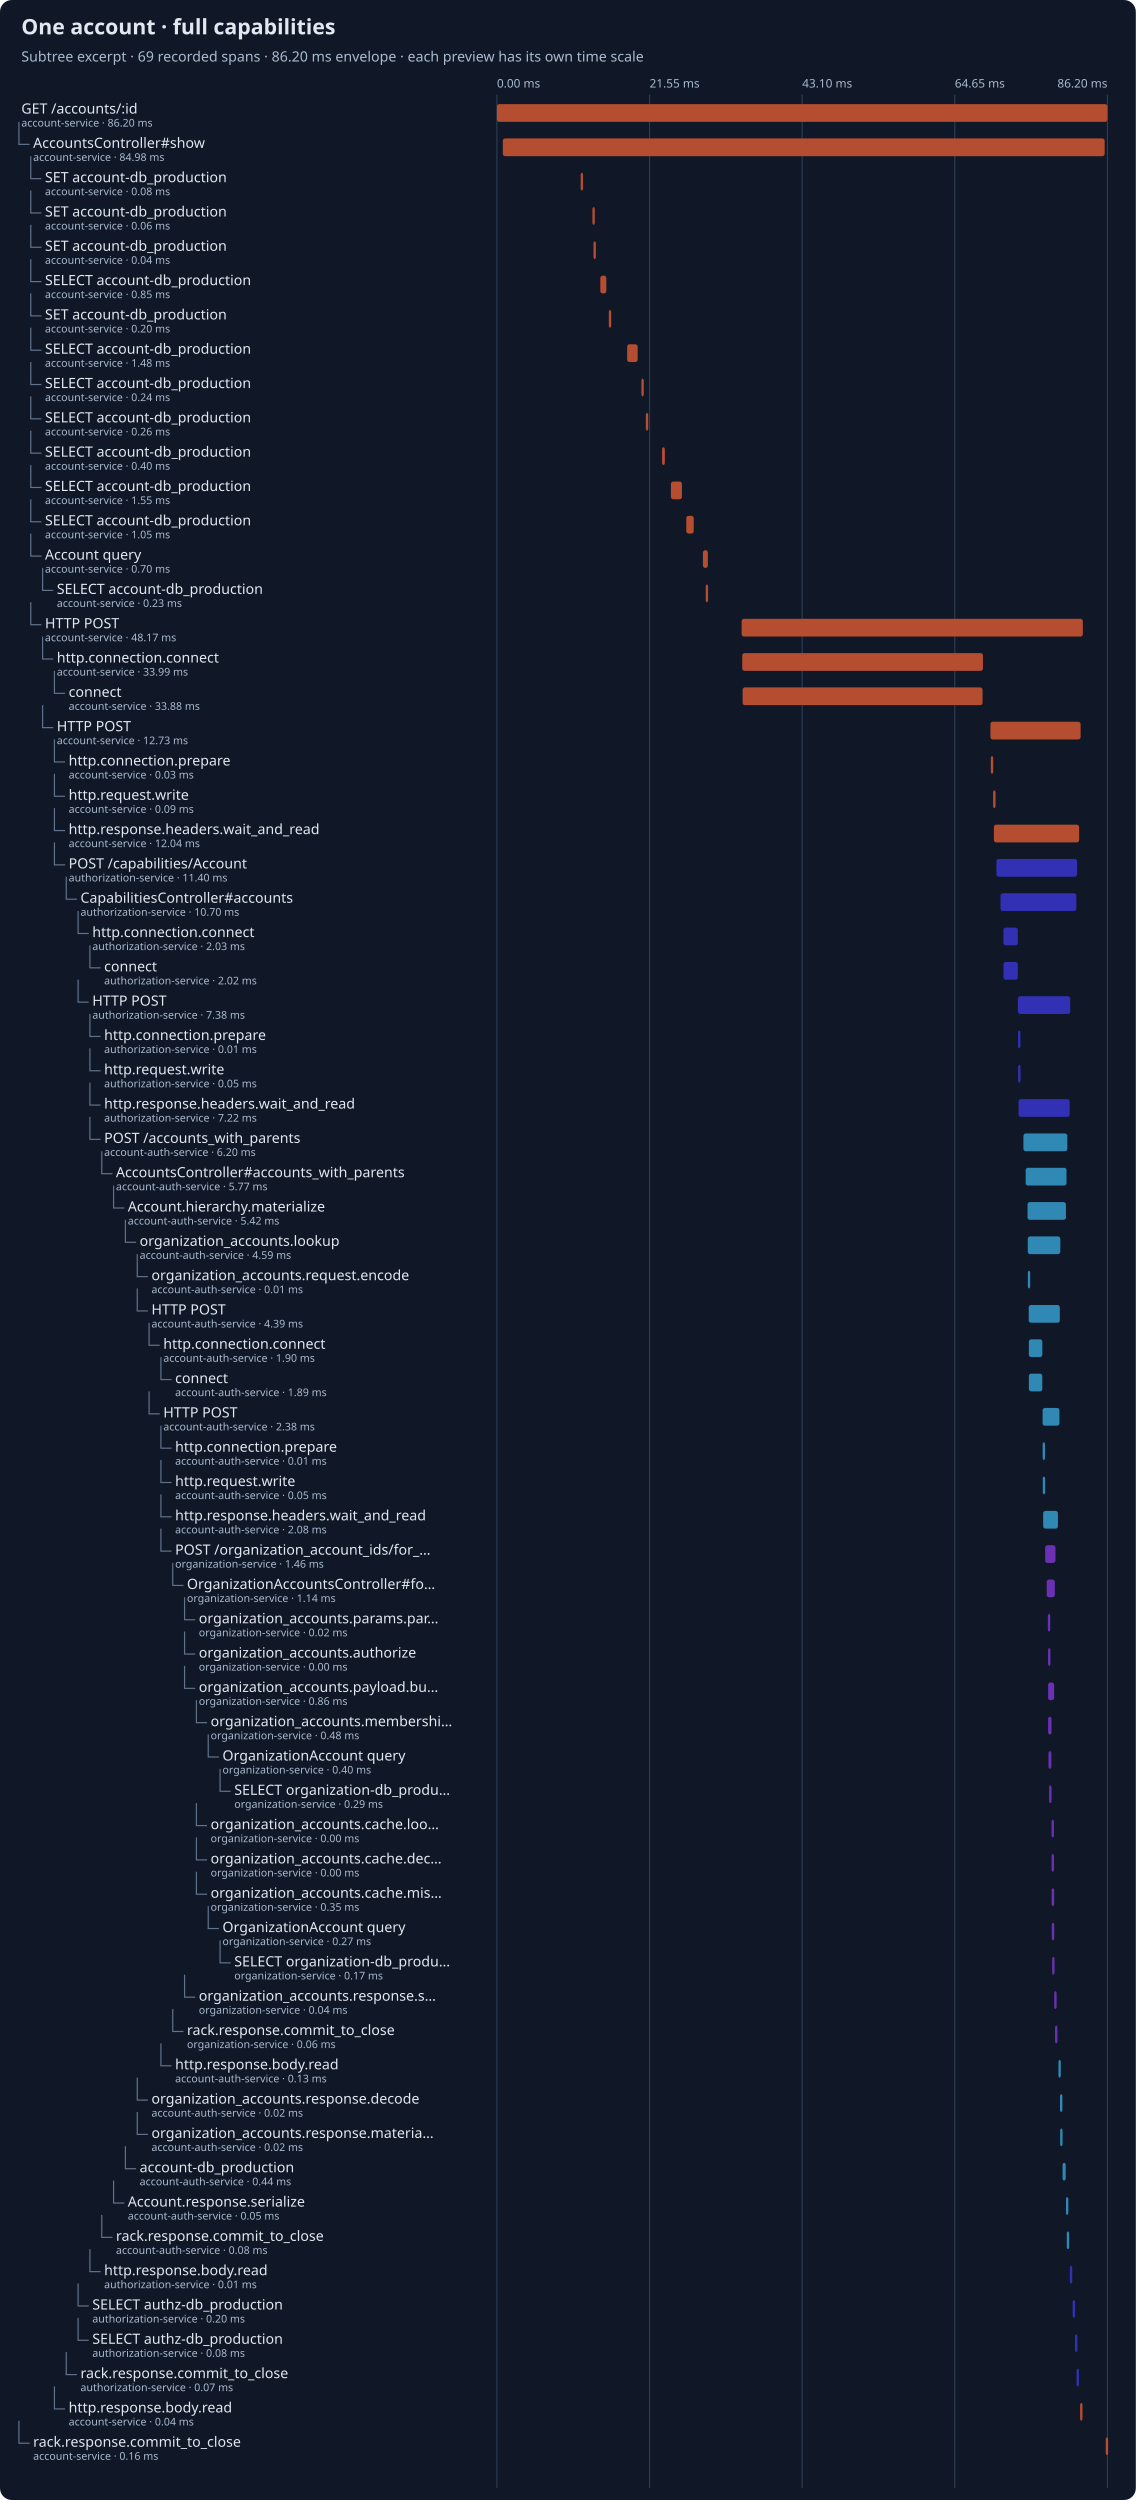
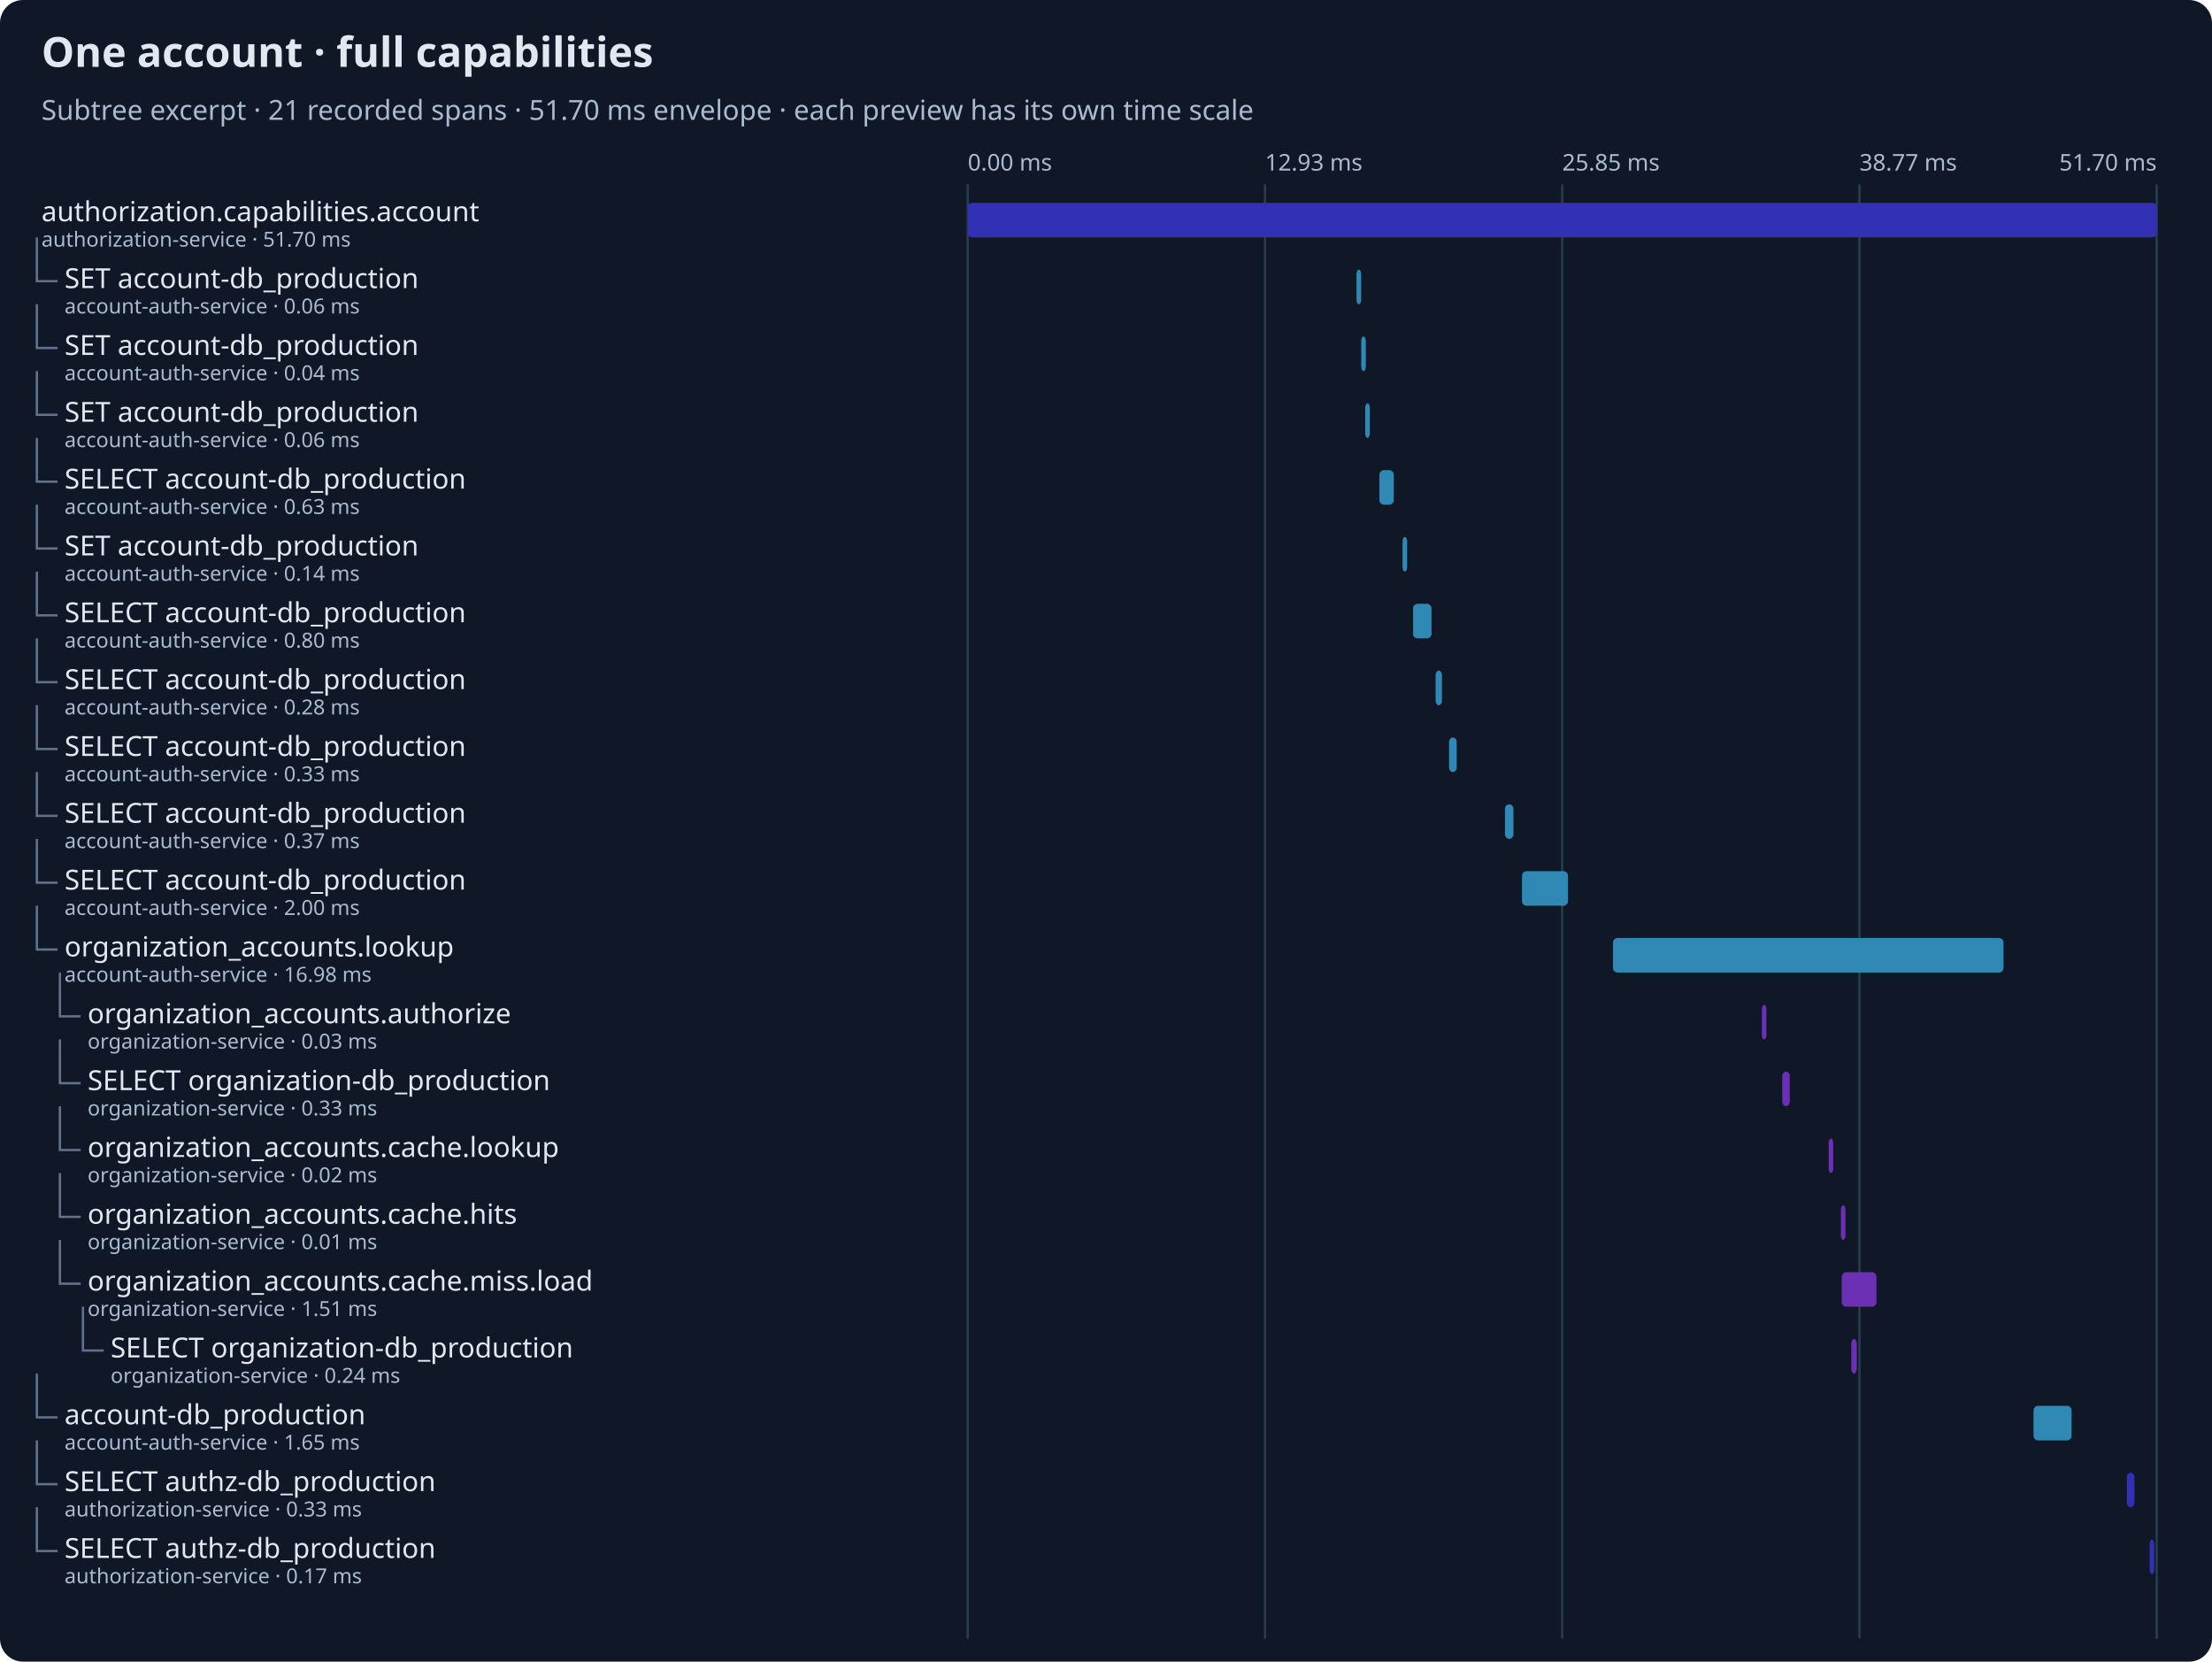
- <svg xmlns="http://www.w3.org/2000/svg" width="960" height="2113" viewBox="0 0 960 2113" role="img" aria-labelledby="title desc">
-   <rect width="960" height="2113" rx="10" fill="#101827" />
+ <svg xmlns="http://www.w3.org/2000/svg" width="960" height="721" viewBox="0 0 960 721" role="img" aria-labelledby="title desc">
+   <rect width="960" height="721" rx="10" fill="#101827" />
  <g font-family="system-ui,sans-serif" fill="#e2e8f0">
    <text x="18" y="29" font-size="18" font-weight="600">One account · full capabilities</text>
-     <text x="18" y="52" font-size="12" fill="#aabbd0">Subtree excerpt · 69 recorded spans · 86.20 ms envelope · each preview has its own time scale</text>
-     <path d="M420 80V2103" stroke="#2b3b50" />
+     <text x="18" y="52" font-size="12" fill="#aabbd0">Subtree excerpt · 21 recorded spans · 51.70 ms envelope · each preview has its own time scale</text>
+     <path d="M420 80V711" stroke="#2b3b50" />
    <text x="420" y="74" text-anchor="start" font-size="10" fill="#aabbd0">0.00 ms</text>
-     <path d="M549 80V2103" stroke="#2b3b50" />
-     <text x="549" y="74" text-anchor="start" font-size="10" fill="#aabbd0">21.55 ms</text>
-     <path d="M678 80V2103" stroke="#2b3b50" />
-     <text x="678" y="74" text-anchor="start" font-size="10" fill="#aabbd0">43.10 ms</text>
-     <path d="M807 80V2103" stroke="#2b3b50" />
-     <text x="807" y="74" text-anchor="start" font-size="10" fill="#aabbd0">64.65 ms</text>
-     <path d="M936 80V2103" stroke="#2b3b50" />
-     <text x="936" y="74" text-anchor="end" font-size="10" fill="#aabbd0">86.20 ms</text>
-     <g data-span-id="f36875c7d79292d1">
-       <text x="18" y="96" font-size="12">GET /accounts/:id</text>
-       <text x="18" y="107" font-size="9" fill="#aabbd0">account-service · 86.20 ms</text>
-       <rect x="420" y="88" width="516" height="15" rx="2" fill="hsl(13 58% 45%)" />
+     <path d="M549 80V711" stroke="#2b3b50" />
+     <text x="549" y="74" text-anchor="start" font-size="10" fill="#aabbd0">12.93 ms</text>
+     <path d="M678 80V711" stroke="#2b3b50" />
+     <text x="678" y="74" text-anchor="start" font-size="10" fill="#aabbd0">25.85 ms</text>
+     <path d="M807 80V711" stroke="#2b3b50" />
+     <text x="807" y="74" text-anchor="start" font-size="10" fill="#aabbd0">38.77 ms</text>
+     <path d="M936 80V711" stroke="#2b3b50" />
+     <text x="936" y="74" text-anchor="end" font-size="10" fill="#aabbd0">51.70 ms</text>
+     <g data-span-id="a94f02fc7565bba9">
+       <text x="18" y="96" font-size="12">authorization.capabilities.account</text>
+       <text x="18" y="107" font-size="9" fill="#aabbd0">authorization-service · 51.70 ms</text>
+       <rect x="420" y="88" width="516" height="15" rx="2" fill="hsl(241 58% 45%)" />
    </g>
    <path d="M16 103V122H25" stroke="#61738c" fill="none" />
-     <g data-span-id="35c8a72dd796ece8">
-       <text x="28" y="125" font-size="12">AccountsController#show</text>
-       <text x="28" y="136" font-size="9" fill="#aabbd0">account-service · 84.98 ms</text>
-       <rect x="424.986" y="117" width="508.685" height="15" rx="2" fill="hsl(13 58% 45%)" />
+     <g data-span-id="699035c6f50df707">
+       <text x="28" y="125" font-size="12">SET account-db_production</text>
+       <text x="28" y="136" font-size="9" fill="#aabbd0">account-auth-service · 0.06 ms</text>
+       <rect x="588.723" y="117" width="2" height="15" rx="2" fill="hsl(200 58% 45%)" />
    </g>
-     <path d="M26 132V151H35" stroke="#61738c" fill="none" />
-     <g data-span-id="6c4e1245e60f3fdc">
-       <text x="38" y="154" font-size="12">SET account-db_production</text>
-       <text x="38" y="165" font-size="9" fill="#aabbd0">account-service · 0.08 ms</text>
-       <rect x="490.803" y="146" width="2" height="15" rx="2" fill="hsl(13 58% 45%)" />
+     <path d="M16 132V151H25" stroke="#61738c" fill="none" />
+     <g data-span-id="78a8ea0c60bd0875">
+       <text x="28" y="154" font-size="12">SET account-db_production</text>
+       <text x="28" y="165" font-size="9" fill="#aabbd0">account-auth-service · 0.04 ms</text>
+       <rect x="590.759" y="146" width="2" height="15" rx="2" fill="hsl(200 58% 45%)" />
    </g>
-     <path d="M26 161V180H35" stroke="#61738c" fill="none" />
-     <g data-span-id="a217fa21750405fe">
-       <text x="38" y="183" font-size="12">SET account-db_production</text>
-       <text x="38" y="194" font-size="9" fill="#aabbd0">account-service · 0.06 ms</text>
-       <rect x="500.721" y="175" width="2" height="15" rx="2" fill="hsl(13 58% 45%)" />
+     <path d="M16 161V180H25" stroke="#61738c" fill="none" />
+     <g data-span-id="362350e17f6a2dad">
+       <text x="28" y="183" font-size="12">SET account-db_production</text>
+       <text x="28" y="194" font-size="9" fill="#aabbd0">account-auth-service · 0.06 ms</text>
+       <rect x="592.496" y="175" width="2" height="15" rx="2" fill="hsl(200 58% 45%)" />
    </g>
-     <path d="M26 190V209H35" stroke="#61738c" fill="none" />
-     <g data-span-id="d9161f12a6a616f3">
-       <text x="38" y="212" font-size="12">SET account-db_production</text>
-       <text x="38" y="223" font-size="9" fill="#aabbd0">account-service · 0.04 ms</text>
-       <rect x="501.631" y="204" width="2" height="15" rx="2" fill="hsl(13 58% 45%)" />
+     <path d="M16 190V209H25" stroke="#61738c" fill="none" />
+     <g data-span-id="1b8dd988fba44ba9">
+       <text x="28" y="212" font-size="12">SELECT account-db_production</text>
+       <text x="28" y="223" font-size="9" fill="#aabbd0">account-auth-service · 0.63 ms</text>
+       <rect x="598.664" y="204" width="6.238" height="15" rx="2" fill="hsl(200 58% 45%)" />
    </g>
-     <path d="M26 219V238H35" stroke="#61738c" fill="none" />
-     <g data-span-id="ee17707c9c4c8c49">
-       <text x="38" y="241" font-size="12">SELECT account-db_production</text>
-       <text x="38" y="252" font-size="9" fill="#aabbd0">account-service · 0.85 ms</text>
-       <rect x="507.378" y="233" width="5.088" height="15" rx="2" fill="hsl(13 58% 45%)" />
+     <path d="M16 219V238H25" stroke="#61738c" fill="none" />
+     <g data-span-id="b19a193dd47714b9">
+       <text x="28" y="241" font-size="12">SET account-db_production</text>
+       <text x="28" y="252" font-size="9" fill="#aabbd0">account-auth-service · 0.14 ms</text>
+       <rect x="608.694" y="233" width="2" height="15" rx="2" fill="hsl(200 58% 45%)" />
    </g>
-     <path d="M26 248V267H35" stroke="#61738c" fill="none" />
-     <g data-span-id="13819f78b72cb6ed">
-       <text x="38" y="270" font-size="12">SET account-db_production</text>
-       <text x="38" y="281" font-size="9" fill="#aabbd0">account-service · 0.20 ms</text>
-       <rect x="514.585" y="262" width="2" height="15" rx="2" fill="hsl(13 58% 45%)" />
+     <path d="M16 248V267H25" stroke="#61738c" fill="none" />
+     <g data-span-id="913bf8ad6c87cbb6">
+       <text x="28" y="270" font-size="12">SELECT account-db_production</text>
+       <text x="28" y="281" font-size="9" fill="#aabbd0">account-auth-service · 0.80 ms</text>
+       <rect x="613.265" y="262" width="7.995" height="15" rx="2" fill="hsl(200 58% 45%)" />
    </g>
-     <path d="M26 277V296H35" stroke="#61738c" fill="none" />
-     <g data-span-id="a38bca63abdad758">
-       <text x="38" y="299" font-size="12">SELECT account-db_production</text>
-       <text x="38" y="310" font-size="9" fill="#aabbd0">account-service · 1.48 ms</text>
-       <rect x="530.083" y="291" width="8.877" height="15" rx="2" fill="hsl(13 58% 45%)" />
+     <path d="M16 277V296H25" stroke="#61738c" fill="none" />
+     <g data-span-id="eccb7b400e63ad18">
+       <text x="28" y="299" font-size="12">SELECT account-db_production</text>
+       <text x="28" y="310" font-size="9" fill="#aabbd0">account-auth-service · 0.28 ms</text>
+       <rect x="623.046" y="291" width="2.755" height="15" rx="2" fill="hsl(200 58% 45%)" />
    </g>
-     <path d="M26 306V325H35" stroke="#61738c" fill="none" />
-     <g data-span-id="ad85777d215f1d19">
-       <text x="38" y="328" font-size="12">SELECT account-db_production</text>
-       <text x="38" y="339" font-size="9" fill="#aabbd0">account-service · 0.24 ms</text>
-       <rect x="542.115" y="320" width="2" height="15" rx="2" fill="hsl(13 58% 45%)" />
+     <path d="M16 306V325H25" stroke="#61738c" fill="none" />
+     <g data-span-id="40430953efe30f78">
+       <text x="28" y="328" font-size="12">SELECT account-db_production</text>
+       <text x="28" y="339" font-size="9" fill="#aabbd0">account-auth-service · 0.33 ms</text>
+       <rect x="628.885" y="320" width="3.314" height="15" rx="2" fill="hsl(200 58% 45%)" />
    </g>
-     <path d="M26 335V354H35" stroke="#61738c" fill="none" />
-     <g data-span-id="b71142d4879326e8">
-       <text x="38" y="357" font-size="12">SELECT account-db_production</text>
-       <text x="38" y="368" font-size="9" fill="#aabbd0">account-service · 0.26 ms</text>
-       <rect x="545.85" y="349" width="2" height="15" rx="2" fill="hsl(13 58% 45%)" />
+     <path d="M16 335V354H25" stroke="#61738c" fill="none" />
+     <g data-span-id="6821fba6d01db085">
+       <text x="28" y="357" font-size="12">SELECT account-db_production</text>
+       <text x="28" y="368" font-size="9" fill="#aabbd0">account-auth-service · 0.37 ms</text>
+       <rect x="653.148" y="349" width="3.693" height="15" rx="2" fill="hsl(200 58% 45%)" />
    </g>
-     <path d="M26 364V383H35" stroke="#61738c" fill="none" />
-     <g data-span-id="f879a5fa6651da20">
-       <text x="38" y="386" font-size="12">SELECT account-db_production</text>
-       <text x="38" y="397" font-size="9" fill="#aabbd0">account-service · 0.40 ms</text>
-       <rect x="559.552" y="378" width="2.4" height="15" rx="2" fill="hsl(13 58% 45%)" />
+     <path d="M16 364V383H25" stroke="#61738c" fill="none" />
+     <g data-span-id="e2e4baea51be64d4">
+       <text x="28" y="386" font-size="12">SELECT account-db_production</text>
+       <text x="28" y="397" font-size="9" fill="#aabbd0">account-auth-service · 2.00 ms</text>
+       <rect x="660.544" y="378" width="19.971" height="15" rx="2" fill="hsl(200 58% 45%)" />
    </g>
-     <path d="M26 393V412H35" stroke="#61738c" fill="none" />
-     <g data-span-id="9c54b7908ad95594">
-       <text x="38" y="415" font-size="12">SELECT account-db_production</text>
-       <text x="38" y="426" font-size="9" fill="#aabbd0">account-service · 1.55 ms</text>
-       <rect x="567.064" y="407" width="9.302" height="15" rx="2" fill="hsl(13 58% 45%)" />
+     <path d="M16 393V412H25" stroke="#61738c" fill="none" />
+     <g data-span-id="ef3147f9beebd189">
+       <text x="28" y="415" font-size="12">organization_accounts.lookup</text>
+       <text x="28" y="426" font-size="9" fill="#aabbd0">account-auth-service · 16.98 ms</text>
+       <rect x="700.027" y="407" width="169.502" height="15" rx="2" fill="hsl(200 58% 45%)" />
    </g>
    <path d="M26 422V441H35" stroke="#61738c" fill="none" />
-     <g data-span-id="4da0c21d3e797f87">
-       <text x="38" y="444" font-size="12">SELECT account-db_production</text>
-       <text x="38" y="455" font-size="9" fill="#aabbd0">account-service · 1.05 ms</text>
-       <rect x="580.03" y="436" width="6.309" height="15" rx="2" fill="hsl(13 58% 45%)" />
+     <g data-span-id="793a6943163428f3">
+       <text x="38" y="444" font-size="12">organization_accounts.authorize</text>
+       <text x="38" y="455" font-size="9" fill="#aabbd0">organization-service · 0.03 ms</text>
+       <rect x="764.632" y="436" width="2" height="15" rx="2" fill="hsl(267 58% 45%)" />
    </g>
    <path d="M26 451V470H35" stroke="#61738c" fill="none" />
-     <g data-span-id="3373cbc5b6bd57af">
-       <text x="38" y="473" font-size="12">Account query</text>
-       <text x="38" y="484" font-size="9" fill="#aabbd0">account-service · 0.70 ms</text>
-       <rect x="594.127" y="465" width="4.166" height="15" rx="2" fill="hsl(13 58% 45%)" />
+     <g data-span-id="163772af2f631d76">
+       <text x="38" y="473" font-size="12">SELECT organization-db_production</text>
+       <text x="38" y="484" font-size="9" fill="#aabbd0">organization-service · 0.33 ms</text>
+       <rect x="773.485" y="465" width="3.284" height="15" rx="2" fill="hsl(267 58% 45%)" />
    </g>
-     <path d="M36 480V499H45" stroke="#61738c" fill="none" />
-     <g data-span-id="bbbb26600af62eb4">
-       <text x="48" y="502" font-size="12">SELECT account-db_production</text>
-       <text x="48" y="513" font-size="9" fill="#aabbd0">account-service · 0.23 ms</text>
-       <rect x="596.48" y="494" width="2" height="15" rx="2" fill="hsl(13 58% 45%)" />
+     <path d="M26 480V499H35" stroke="#61738c" fill="none" />
+     <g data-span-id="b8d79dd5e357b6e4">
+       <text x="38" y="502" font-size="12">organization_accounts.cache.lookup</text>
+       <text x="38" y="513" font-size="9" fill="#aabbd0">organization-service · 0.02 ms</text>
+       <rect x="793.626" y="494" width="2" height="15" rx="2" fill="hsl(267 58% 45%)" />
    </g>
    <path d="M26 509V528H35" stroke="#61738c" fill="none" />
-     <g data-span-id="1992607dd992890d">
-       <text x="38" y="531" font-size="12">HTTP POST</text>
-       <text x="38" y="542" font-size="9" fill="#aabbd0">account-service · 48.17 ms</text>
-       <rect x="626.847" y="523" width="288.376" height="15" rx="2" fill="hsl(13 58% 45%)" />
+     <g data-span-id="d245ea217006f48e">
+       <text x="38" y="531" font-size="12">organization_accounts.cache.hits</text>
+       <text x="38" y="542" font-size="9" fill="#aabbd0">organization-service · 0.01 ms</text>
+       <rect x="798.926" y="523" width="2" height="15" rx="2" fill="hsl(267 58% 45%)" />
    </g>
-     <path d="M36 538V557H45" stroke="#61738c" fill="none" />
-     <g data-span-id="20ca959432396c94">
-       <text x="48" y="560" font-size="12">http.connection.connect</text>
-       <text x="48" y="571" font-size="9" fill="#aabbd0">account-service · 33.99 ms</text>
-       <rect x="627.349" y="552" width="203.464" height="15" rx="2" fill="hsl(13 58% 45%)" />
+     <path d="M26 538V557H35" stroke="#61738c" fill="none" />
+     <g data-span-id="693610e41be3aecc">
+       <text x="38" y="560" font-size="12">organization_accounts.cache.miss.load</text>
+       <text x="38" y="571" font-size="9" fill="#aabbd0">organization-service · 1.51 ms</text>
+       <rect x="799.315" y="552" width="15.071" height="15" rx="2" fill="hsl(267 58% 45%)" />
    </g>
-     <path d="M46 567V586H55" stroke="#61738c" fill="none" />
-     <g data-span-id="b7886224fd4b90f7">
-       <text x="58" y="589" font-size="12">connect</text>
-       <text x="58" y="600" font-size="9" fill="#aabbd0">account-service · 33.88 ms</text>
-       <rect x="627.655" y="581" width="202.806" height="15" rx="2" fill="hsl(13 58% 45%)" />
+     <path d="M36 567V586H45" stroke="#61738c" fill="none" />
+     <g data-span-id="7176038e28af4f76">
+       <text x="48" y="589" font-size="12">SELECT organization-db_production</text>
+       <text x="48" y="600" font-size="9" fill="#aabbd0">organization-service · 0.24 ms</text>
+       <rect x="803.457" y="581" width="2.385" height="15" rx="2" fill="hsl(267 58% 45%)" />
    </g>
-     <path d="M36 596V615H45" stroke="#61738c" fill="none" />
-     <g data-span-id="79b364b5ed06ab3e">
-       <text x="48" y="618" font-size="12">HTTP POST</text>
-       <text x="48" y="629" font-size="9" fill="#aabbd0">account-service · 12.73 ms</text>
-       <rect x="837.111" y="610" width="76.22" height="15" rx="2" fill="hsl(13 58% 45%)" />
+     <path d="M16 596V615H25" stroke="#61738c" fill="none" />
+     <g data-span-id="c8a0858387103a21">
+       <text x="28" y="618" font-size="12">account-db_production</text>
+       <text x="28" y="629" font-size="9" fill="#aabbd0">account-auth-service · 1.65 ms</text>
+       <rect x="882.544" y="610" width="16.508" height="15" rx="2" fill="hsl(200 58% 45%)" />
    </g>
-     <path d="M46 625V644H55" stroke="#61738c" fill="none" />
-     <g data-span-id="9c32642b6b0f5247">
-       <text x="58" y="647" font-size="12">http.connection.prepare</text>
-       <text x="58" y="658" font-size="9" fill="#aabbd0">account-service · 0.03 ms</text>
-       <rect x="837.452" y="639" width="2" height="15" rx="2" fill="hsl(13 58% 45%)" />
+     <path d="M16 625V644H25" stroke="#61738c" fill="none" />
+     <g data-span-id="a52b080c6a2aa2b7">
+       <text x="28" y="647" font-size="12">SELECT authz-db_production</text>
+       <text x="28" y="658" font-size="9" fill="#aabbd0">authorization-service · 0.33 ms</text>
+       <rect x="923.055" y="639" width="3.294" height="15" rx="2" fill="hsl(241 58% 45%)" />
    </g>
-     <path d="M46 654V673H55" stroke="#61738c" fill="none" />
-     <g data-span-id="38638b3bfdb5517f">
-       <text x="58" y="676" font-size="12">http.request.write</text>
-       <text x="58" y="687" font-size="9" fill="#aabbd0">account-service · 0.09 ms</text>
-       <rect x="839.41" y="668" width="2" height="15" rx="2" fill="hsl(13 58% 45%)" />
-     </g>
-     <path d="M46 683V702H55" stroke="#61738c" fill="none" />
-     <g data-span-id="1c9d3fc593eaf37c">
-       <text x="58" y="705" font-size="12">http.response.headers.wait_and_read</text>
-       <text x="58" y="716" font-size="9" fill="#aabbd0">account-service · 12.04 ms</text>
-       <rect x="840.038" y="697" width="72.048" height="15" rx="2" fill="hsl(13 58% 45%)" />
-     </g>
-     <path d="M46 712V731H55" stroke="#61738c" fill="none" />
-     <g data-span-id="1e97d5912027b1f6">
-       <text x="58" y="734" font-size="12">POST /capabilities/Account</text>
-       <text x="58" y="745" font-size="9" fill="#aabbd0">authorization-service · 11.40 ms</text>
-       <rect x="842.151" y="726" width="68.223" height="15" rx="2" fill="hsl(241 58% 45%)" />
-     </g>
-     <path d="M56 741V760H65" stroke="#61738c" fill="none" />
-     <g data-span-id="0c40194b6bf2c078">
-       <text x="68" y="763" font-size="12">CapabilitiesController#accounts</text>
-       <text x="68" y="774" font-size="9" fill="#aabbd0">authorization-service · 10.70 ms</text>
-       <rect x="845.641" y="755" width="64.074" height="15" rx="2" fill="hsl(241 58% 45%)" />
-     </g>
-     <path d="M66 770V789H75" stroke="#61738c" fill="none" />
-     <g data-span-id="d746568f82a0c3cb">
-       <text x="78" y="792" font-size="12">http.connection.connect</text>
-       <text x="78" y="803" font-size="9" fill="#aabbd0">authorization-service · 2.03 ms</text>
-       <rect x="848.101" y="784" width="12.17" height="15" rx="2" fill="hsl(241 58% 45%)" />
-     </g>
-     <path d="M76 799V818H85" stroke="#61738c" fill="none" />
-     <g data-span-id="3db83816f15ece50">
-       <text x="88" y="821" font-size="12">connect</text>
-       <text x="88" y="832" font-size="9" fill="#aabbd0">authorization-service · 2.02 ms</text>
-       <rect x="848.155" y="813" width="12.08" height="15" rx="2" fill="hsl(241 58% 45%)" />
-     </g>
-     <path d="M66 828V847H75" stroke="#61738c" fill="none" />
-     <g data-span-id="661403b88399c7b3">
-       <text x="78" y="850" font-size="12">HTTP POST</text>
-       <text x="78" y="861" font-size="9" fill="#aabbd0">authorization-service · 7.38 ms</text>
-       <rect x="860.349" y="842" width="44.189" height="15" rx="2" fill="hsl(241 58% 45%)" />
-     </g>
-     <path d="M76 857V876H85" stroke="#61738c" fill="none" />
-     <g data-span-id="fb8301dd7a297c17">
-       <text x="88" y="879" font-size="12">http.connection.prepare</text>
-       <text x="88" y="890" font-size="9" fill="#aabbd0">authorization-service · 0.01 ms</text>
-       <rect x="860.439" y="871" width="2" height="15" rx="2" fill="hsl(241 58% 45%)" />
-     </g>
-     <path d="M76 886V905H85" stroke="#61738c" fill="none" />
-     <g data-span-id="0ad62549b6beef45">
-       <text x="88" y="908" font-size="12">http.request.write</text>
-       <text x="88" y="919" font-size="9" fill="#aabbd0">authorization-service · 0.05 ms</text>
-       <rect x="860.522" y="900" width="2" height="15" rx="2" fill="hsl(241 58% 45%)" />
-     </g>
-     <path d="M76 915V934H85" stroke="#61738c" fill="none" />
-     <g data-span-id="ece5bb75802412c1">
-       <text x="88" y="937" font-size="12">http.response.headers.wait_and_read</text>
-       <text x="88" y="948" font-size="9" fill="#aabbd0">authorization-service · 7.22 ms</text>
-       <rect x="860.876" y="929" width="43.207" height="15" rx="2" fill="hsl(241 58% 45%)" />
-     </g>
-     <path d="M76 944V963H85" stroke="#61738c" fill="none" />
-     <g data-span-id="c42c69baf841fffa">
-       <text x="88" y="966" font-size="12">POST /accounts_with_parents</text>
-       <text x="88" y="977" font-size="9" fill="#aabbd0">account-auth-service · 6.20 ms</text>
-       <rect x="864.994" y="958" width="37.107" height="15" rx="2" fill="hsl(200 58% 45%)" />
-     </g>
-     <path d="M86 973V992H95" stroke="#61738c" fill="none" />
-     <g data-span-id="9bda5db17ccf7472">
-       <text x="98" y="995" font-size="12">AccountsController#accounts_with_parents</text>
-       <text x="98" y="1006" font-size="9" fill="#aabbd0">account-auth-service · 5.77 ms</text>
-       <rect x="866.886" y="987" width="34.539" height="15" rx="2" fill="hsl(200 58% 45%)" />
-     </g>
-     <path d="M96 1002V1021H105" stroke="#61738c" fill="none" />
-     <g data-span-id="2626eaac13fadd80">
-       <text x="108" y="1024" font-size="12">Account.hierarchy.materialize</text>
-       <text x="108" y="1035" font-size="9" fill="#aabbd0">account-auth-service · 5.42 ms</text>
-       <rect x="868.46" y="1016" width="32.462" height="15" rx="2" fill="hsl(200 58% 45%)" />
-     </g>
-     <path d="M106 1031V1050H115" stroke="#61738c" fill="none" />
-     <g data-span-id="d92aa2009047a15e">
-       <text x="118" y="1053" font-size="12">organization_accounts.lookup</text>
-       <text x="118" y="1064" font-size="9" fill="#aabbd0">account-auth-service · 4.59 ms</text>
-       <rect x="868.687" y="1045" width="27.482" height="15" rx="2" fill="hsl(200 58% 45%)" />
-     </g>
-     <path d="M116 1060V1079H125" stroke="#61738c" fill="none" />
-     <g data-span-id="c930471cb0ba96b0">
-       <text x="128" y="1082" font-size="12">organization_accounts.request.encode</text>
-       <text x="128" y="1093" font-size="9" fill="#aabbd0">account-auth-service · 0.01 ms</text>
-       <rect x="868.717" y="1074" width="2" height="15" rx="2" fill="hsl(200 58% 45%)" />
-     </g>
-     <path d="M116 1089V1108H125" stroke="#61738c" fill="none" />
-     <g data-span-id="af9707fac9c68d17">
-       <text x="128" y="1111" font-size="12">HTTP POST</text>
-       <text x="128" y="1122" font-size="9" fill="#aabbd0">account-auth-service · 4.39 ms</text>
-       <rect x="869.471" y="1103" width="26.297" height="15" rx="2" fill="hsl(200 58% 45%)" />
-     </g>
-     <path d="M126 1118V1137H135" stroke="#61738c" fill="none" />
-     <g data-span-id="ecf67e195eb55493">
-       <text x="138" y="1140" font-size="12">http.connection.connect</text>
-       <text x="138" y="1151" font-size="9" fill="#aabbd0">account-auth-service · 1.90 ms</text>
-       <rect x="869.585" y="1132" width="11.397" height="15" rx="2" fill="hsl(200 58% 45%)" />
-     </g>
-     <path d="M136 1147V1166H145" stroke="#61738c" fill="none" />
-     <g data-span-id="d4accb3607dac719">
-       <text x="148" y="1169" font-size="12">connect</text>
-       <text x="148" y="1180" font-size="9" fill="#aabbd0">account-auth-service · 1.89 ms</text>
-       <rect x="869.609" y="1161" width="11.338" height="15" rx="2" fill="hsl(200 58% 45%)" />
-     </g>
-     <path d="M126 1176V1195H135" stroke="#61738c" fill="none" />
-     <g data-span-id="6ca6448ecc70c335">
-       <text x="138" y="1198" font-size="12">HTTP POST</text>
-       <text x="138" y="1209" font-size="9" fill="#aabbd0">account-auth-service · 2.38 ms</text>
-       <rect x="881.174" y="1190" width="14.247" height="15" rx="2" fill="hsl(200 58% 45%)" />
-     </g>
-     <path d="M136 1205V1224H145" stroke="#61738c" fill="none" />
-     <g data-span-id="1176995e6b73dec6">
-       <text x="148" y="1227" font-size="12">http.connection.prepare</text>
-       <text x="148" y="1238" font-size="9" fill="#aabbd0">account-auth-service · 0.01 ms</text>
-       <rect x="881.258" y="1219" width="2" height="15" rx="2" fill="hsl(200 58% 45%)" />
-     </g>
-     <path d="M136 1234V1253H145" stroke="#61738c" fill="none" />
-     <g data-span-id="d2f34090bbad7d70">
-       <text x="148" y="1256" font-size="12">http.request.write</text>
-       <text x="148" y="1267" font-size="9" fill="#aabbd0">account-auth-service · 0.05 ms</text>
-       <rect x="881.348" y="1248" width="2" height="15" rx="2" fill="hsl(200 58% 45%)" />
-     </g>
-     <path d="M136 1263V1282H145" stroke="#61738c" fill="none" />
-     <g data-span-id="020992d1fc51d8b6">
-       <text x="148" y="1285" font-size="12">http.response.headers.wait_and_read</text>
-       <text x="148" y="1296" font-size="9" fill="#aabbd0">account-auth-service · 2.08 ms</text>
-       <rect x="881.683" y="1277" width="12.475" height="15" rx="2" fill="hsl(200 58% 45%)" />
-     </g>
-     <path d="M136 1292V1311H145" stroke="#61738c" fill="none" />
-     <g data-span-id="2cc01e833121c3f2">
-       <text x="148" y="1314" font-size="12">POST /organization_account_ids/for_…</text>
-       <text x="148" y="1325" font-size="9" fill="#aabbd0">organization-service · 1.46 ms</text>
-       <rect x="883.371" y="1306" width="8.71" height="15" rx="2" fill="hsl(267 58% 45%)" />
-     </g>
-     <path d="M146 1321V1340H155" stroke="#61738c" fill="none" />
-     <g data-span-id="02ebd7a280df9356">
-       <text x="158" y="1343" font-size="12">OrganizationAccountsController#fo…</text>
-       <text x="158" y="1354" font-size="9" fill="#aabbd0">organization-service · 1.14 ms</text>
-       <rect x="884.688" y="1335" width="6.836" height="15" rx="2" fill="hsl(267 58% 45%)" />
-     </g>
-     <path d="M156 1350V1369H165" stroke="#61738c" fill="none" />
-     <g data-span-id="afa29f7989110a1c">
-       <text x="168" y="1372" font-size="12">organization_accounts.params.par…</text>
-       <text x="168" y="1383" font-size="9" fill="#aabbd0">organization-service · 0.02 ms</text>
-       <rect x="885.658" y="1364" width="2" height="15" rx="2" fill="hsl(267 58% 45%)" />
-     </g>
-     <path d="M156 1379V1398H165" stroke="#61738c" fill="none" />
-     <g data-span-id="63f7e0695bd7dd3c">
-       <text x="168" y="1401" font-size="12">organization_accounts.authorize</text>
-       <text x="168" y="1412" font-size="9" fill="#aabbd0">organization-service · 0.00 ms</text>
-       <rect x="885.825" y="1393" width="2" height="15" rx="2" fill="hsl(267 58% 45%)" />
-     </g>
-     <path d="M156 1408V1427H165" stroke="#61738c" fill="none" />
-     <g data-span-id="452990f7bc389d5f">
-       <text x="168" y="1430" font-size="12">organization_accounts.payload.bu…</text>
-       <text x="168" y="1441" font-size="9" fill="#aabbd0">organization-service · 0.86 ms</text>
-       <rect x="885.855" y="1422" width="5.13" height="15" rx="2" fill="hsl(267 58% 45%)" />
-     </g>
-     <path d="M166 1437V1456H175" stroke="#61738c" fill="none" />
-     <g data-span-id="6812c7ffd4b552e2">
-       <text x="178" y="1459" font-size="12">organization_accounts.membershi…</text>
-       <text x="178" y="1470" font-size="9" fill="#aabbd0">organization-service · 0.48 ms</text>
-       <rect x="885.873" y="1451" width="2.855" height="15" rx="2" fill="hsl(267 58% 45%)" />
-     </g>
-     <path d="M176 1466V1485H185" stroke="#61738c" fill="none" />
-     <g data-span-id="6283429c56c7d32c">
-       <text x="188" y="1488" font-size="12">OrganizationAccount query</text>
-       <text x="188" y="1499" font-size="9" fill="#aabbd0">organization-service · 0.40 ms</text>
-       <rect x="886.202" y="1480" width="2.4" height="15" rx="2" fill="hsl(267 58% 45%)" />
-     </g>
-     <path d="M186 1495V1514H195" stroke="#61738c" fill="none" />
-     <g data-span-id="971b417a07a57ba3">
-       <text x="198" y="1517" font-size="12">SELECT organization-db_produ…</text>
-       <text x="198" y="1528" font-size="9" fill="#aabbd0">organization-service · 0.29 ms</text>
-       <rect x="886.717" y="1509" width="2" height="15" rx="2" fill="hsl(267 58% 45%)" />
-     </g>
-     <path d="M166 1524V1543H175" stroke="#61738c" fill="none" />
-     <g data-span-id="ea3759b11717c23a">
-       <text x="178" y="1546" font-size="12">organization_accounts.cache.loo…</text>
-       <text x="178" y="1557" font-size="9" fill="#aabbd0">organization-service · 0.00 ms</text>
-       <rect x="888.782" y="1538" width="2" height="15" rx="2" fill="hsl(267 58% 45%)" />
-     </g>
-     <path d="M166 1553V1572H175" stroke="#61738c" fill="none" />
-     <g data-span-id="4ac14b4ddcf1a1f8">
-       <text x="178" y="1575" font-size="12">organization_accounts.cache.dec…</text>
-       <text x="178" y="1586" font-size="9" fill="#aabbd0">organization-service · 0.00 ms</text>
-       <rect x="888.812" y="1567" width="2" height="15" rx="2" fill="hsl(267 58% 45%)" />
-     </g>
-     <path d="M166 1582V1601H175" stroke="#61738c" fill="none" />
-     <g data-span-id="c11db648e5380359">
-       <text x="178" y="1604" font-size="12">organization_accounts.cache.mis…</text>
-       <text x="178" y="1615" font-size="9" fill="#aabbd0">organization-service · 0.35 ms</text>
-       <rect x="888.866" y="1596" width="2.107" height="15" rx="2" fill="hsl(267 58% 45%)" />
-     </g>
-     <path d="M176 1611V1630H185" stroke="#61738c" fill="none" />
-     <g data-span-id="c1b01055d4654c60">
-       <text x="188" y="1633" font-size="12">OrganizationAccount query</text>
-       <text x="188" y="1644" font-size="9" fill="#aabbd0">organization-service · 0.27 ms</text>
-       <rect x="888.998" y="1625" width="2" height="15" rx="2" fill="hsl(267 58% 45%)" />
-     </g>
-     <path d="M186 1640V1659H195" stroke="#61738c" fill="none" />
-     <g data-span-id="030ac884c71dc5f6">
-       <text x="198" y="1662" font-size="12">SELECT organization-db_produ…</text>
-       <text x="198" y="1673" font-size="9" fill="#aabbd0">organization-service · 0.17 ms</text>
-       <rect x="889.309" y="1654" width="2" height="15" rx="2" fill="hsl(267 58% 45%)" />
-     </g>
-     <path d="M156 1669V1688H165" stroke="#61738c" fill="none" />
-     <g data-span-id="629abac34574091f">
-       <text x="168" y="1691" font-size="12">organization_accounts.response.s…</text>
-       <text x="168" y="1702" font-size="9" fill="#aabbd0">organization-service · 0.04 ms</text>
-       <rect x="891.033" y="1683" width="2" height="15" rx="2" fill="hsl(267 58% 45%)" />
-     </g>
-     <path d="M146 1698V1717H155" stroke="#61738c" fill="none" />
-     <g data-span-id="7e03f048cbb26f6a">
-       <text x="158" y="1720" font-size="12">rack.response.commit_to_close</text>
-       <text x="158" y="1731" font-size="9" fill="#aabbd0">organization-service · 0.06 ms</text>
-       <rect x="891.716" y="1712" width="2" height="15" rx="2" fill="hsl(267 58% 45%)" />
-     </g>
-     <path d="M136 1727V1746H145" stroke="#61738c" fill="none" />
-     <g data-span-id="3ecfbcac248ae621">
-       <text x="148" y="1749" font-size="12">http.response.body.read</text>
-       <text x="148" y="1760" font-size="9" fill="#aabbd0">account-auth-service · 0.13 ms</text>
-       <rect x="894.589" y="1741" width="2" height="15" rx="2" fill="hsl(200 58% 45%)" />
-     </g>
-     <path d="M116 1756V1775H125" stroke="#61738c" fill="none" />
-     <g data-span-id="e60c3e4de8060914">
-       <text x="128" y="1778" font-size="12">organization_accounts.response.decode</text>
-       <text x="128" y="1789" font-size="9" fill="#aabbd0">account-auth-service · 0.02 ms</text>
-       <rect x="895.912" y="1770" width="2" height="15" rx="2" fill="hsl(200 58% 45%)" />
-     </g>
-     <path d="M116 1785V1804H125" stroke="#61738c" fill="none" />
-     <g data-span-id="19e9fa01703d6edb">
-       <text x="128" y="1807" font-size="12">organization_accounts.response.materia…</text>
-       <text x="128" y="1818" font-size="9" fill="#aabbd0">account-auth-service · 0.02 ms</text>
-       <rect x="896.061" y="1799" width="2" height="15" rx="2" fill="hsl(200 58% 45%)" />
-     </g>
-     <path d="M106 1814V1833H115" stroke="#61738c" fill="none" />
-     <g data-span-id="b067a08fbafc410a">
-       <text x="118" y="1836" font-size="12">account-db_production</text>
-       <text x="118" y="1847" font-size="9" fill="#aabbd0">account-auth-service · 0.44 ms</text>
-       <rect x="898.085" y="1828" width="2.628" height="15" rx="2" fill="hsl(200 58% 45%)" />
-     </g>
-     <path d="M96 1843V1862H105" stroke="#61738c" fill="none" />
-     <g data-span-id="0aa91bb56513af75">
-       <text x="108" y="1865" font-size="12">Account.response.serialize</text>
-       <text x="108" y="1876" font-size="9" fill="#aabbd0">account-auth-service · 0.05 ms</text>
-       <rect x="900.958" y="1857" width="2" height="15" rx="2" fill="hsl(200 58% 45%)" />
-     </g>
-     <path d="M86 1872V1891H95" stroke="#61738c" fill="none" />
-     <g data-span-id="ed55f8fa006968ee">
-       <text x="98" y="1894" font-size="12">rack.response.commit_to_close</text>
-       <text x="98" y="1905" font-size="9" fill="#aabbd0">account-auth-service · 0.08 ms</text>
-       <rect x="901.634" y="1886" width="2" height="15" rx="2" fill="hsl(200 58% 45%)" />
-     </g>
-     <path d="M76 1901V1920H85" stroke="#61738c" fill="none" />
-     <g data-span-id="8bc519583ec96db3">
-       <text x="88" y="1923" font-size="12">http.response.body.read</text>
-       <text x="88" y="1934" font-size="9" fill="#aabbd0">authorization-service · 0.01 ms</text>
-       <rect x="904.232" y="1915" width="2" height="15" rx="2" fill="hsl(241 58% 45%)" />
-     </g>
-     <path d="M66 1930V1949H75" stroke="#61738c" fill="none" />
-     <g data-span-id="85d7eb2a12e9c440">
-       <text x="78" y="1952" font-size="12">SELECT authz-db_production</text>
-       <text x="78" y="1963" font-size="9" fill="#aabbd0">authorization-service · 0.20 ms</text>
-       <rect x="906.621" y="1944" width="2" height="15" rx="2" fill="hsl(241 58% 45%)" />
-     </g>
-     <path d="M66 1959V1978H75" stroke="#61738c" fill="none" />
-     <g data-span-id="33baa830323ac52d">
-       <text x="78" y="1981" font-size="12">SELECT authz-db_production</text>
-       <text x="78" y="1992" font-size="9" fill="#aabbd0">authorization-service · 0.08 ms</text>
-       <rect x="908.578" y="1973" width="2" height="15" rx="2" fill="hsl(241 58% 45%)" />
-     </g>
-     <path d="M56 1988V2007H65" stroke="#61738c" fill="none" />
-     <g data-span-id="0a805264d512bc13">
-       <text x="68" y="2010" font-size="12">rack.response.commit_to_close</text>
-       <text x="68" y="2021" font-size="9" fill="#aabbd0">authorization-service · 0.07 ms</text>
-       <rect x="909.931" y="2002" width="2" height="15" rx="2" fill="hsl(241 58% 45%)" />
-     </g>
-     <path d="M46 2017V2036H55" stroke="#61738c" fill="none" />
-     <g data-span-id="5e14726ddaed301d">
-       <text x="58" y="2039" font-size="12">http.response.body.read</text>
-       <text x="58" y="2050" font-size="9" fill="#aabbd0">account-service · 0.04 ms</text>
-       <rect x="912.906" y="2031" width="2" height="15" rx="2" fill="hsl(13 58% 45%)" />
-     </g>
-     <path d="M16 2046V2065H25" stroke="#61738c" fill="none" />
-     <g data-span-id="8bfad9b9512327d5">
-       <text x="28" y="2068" font-size="12">rack.response.commit_to_close</text>
-       <text x="28" y="2079" font-size="9" fill="#aabbd0">account-service · 0.16 ms</text>
-       <rect x="934.581" y="2060" width="2" height="15" rx="2" fill="hsl(13 58% 45%)" />
+     <path d="M16 654V673H25" stroke="#61738c" fill="none" />
+     <g data-span-id="ce4005ed89d667a9">
+       <text x="28" y="676" font-size="12">SELECT authz-db_production</text>
+       <text x="28" y="687" font-size="9" fill="#aabbd0">authorization-service · 0.17 ms</text>
+       <rect x="932.946" y="668" width="2" height="15" rx="2" fill="hsl(241 58% 45%)" />
    </g>
  </g>
</svg>
